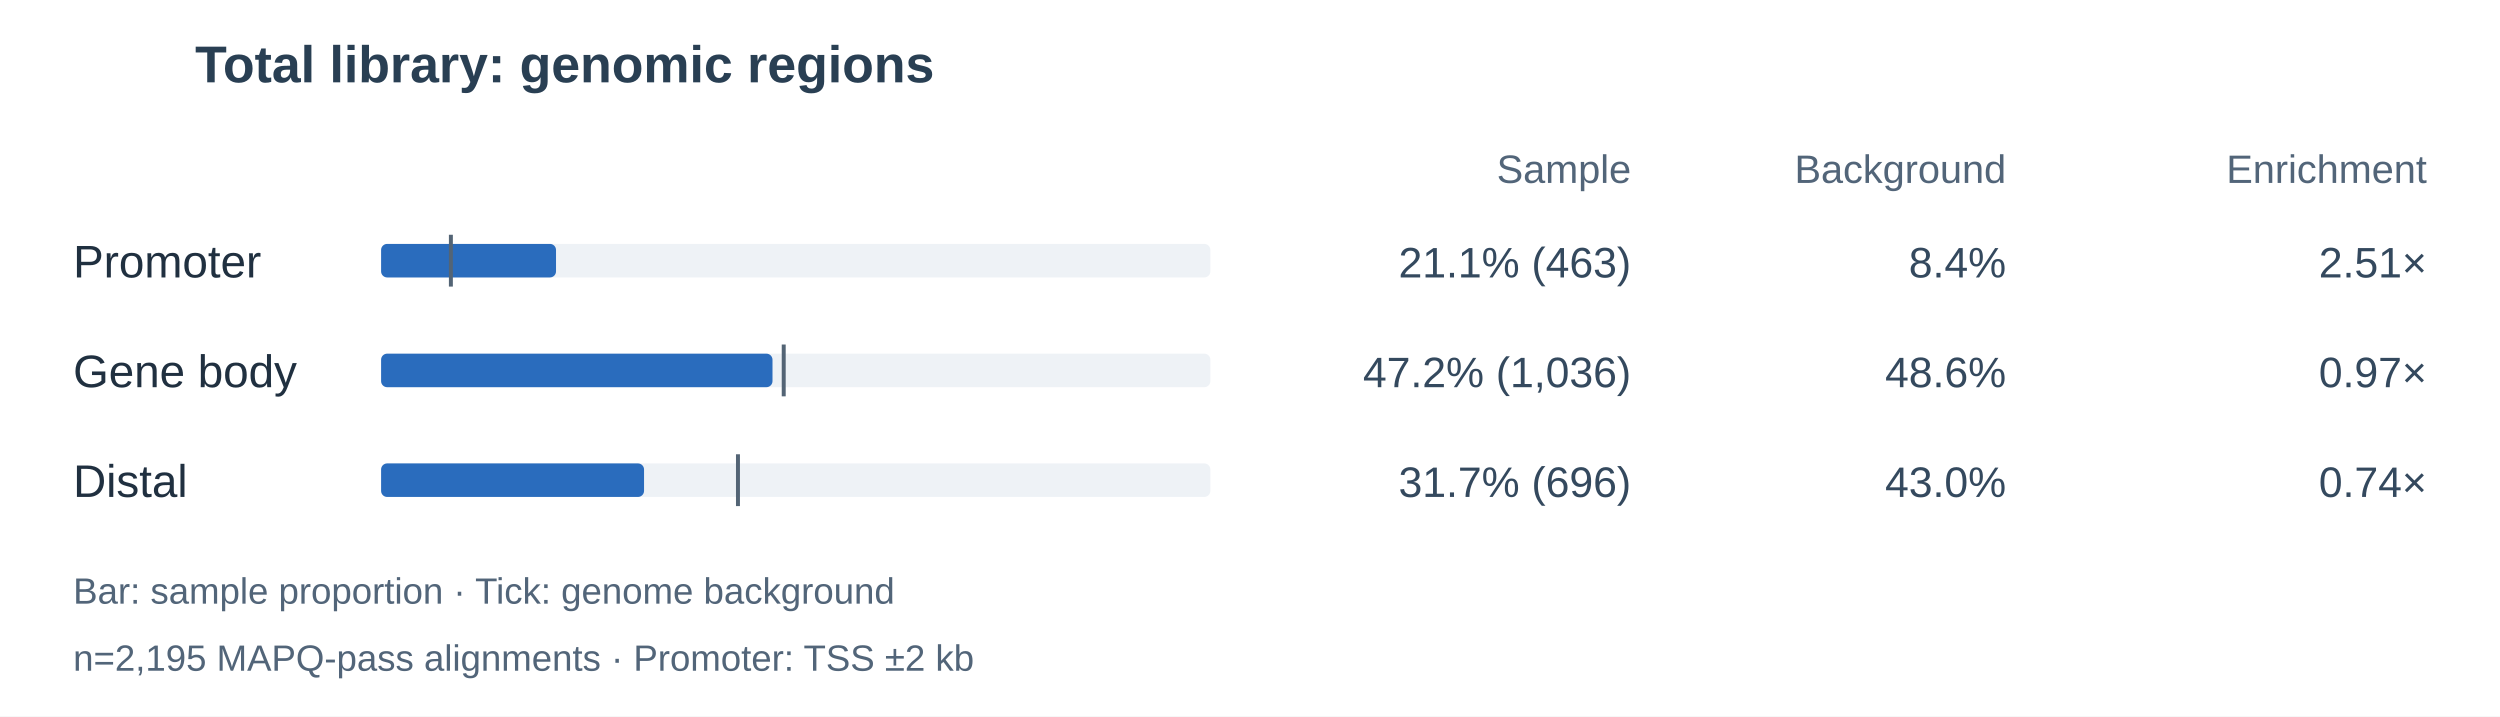
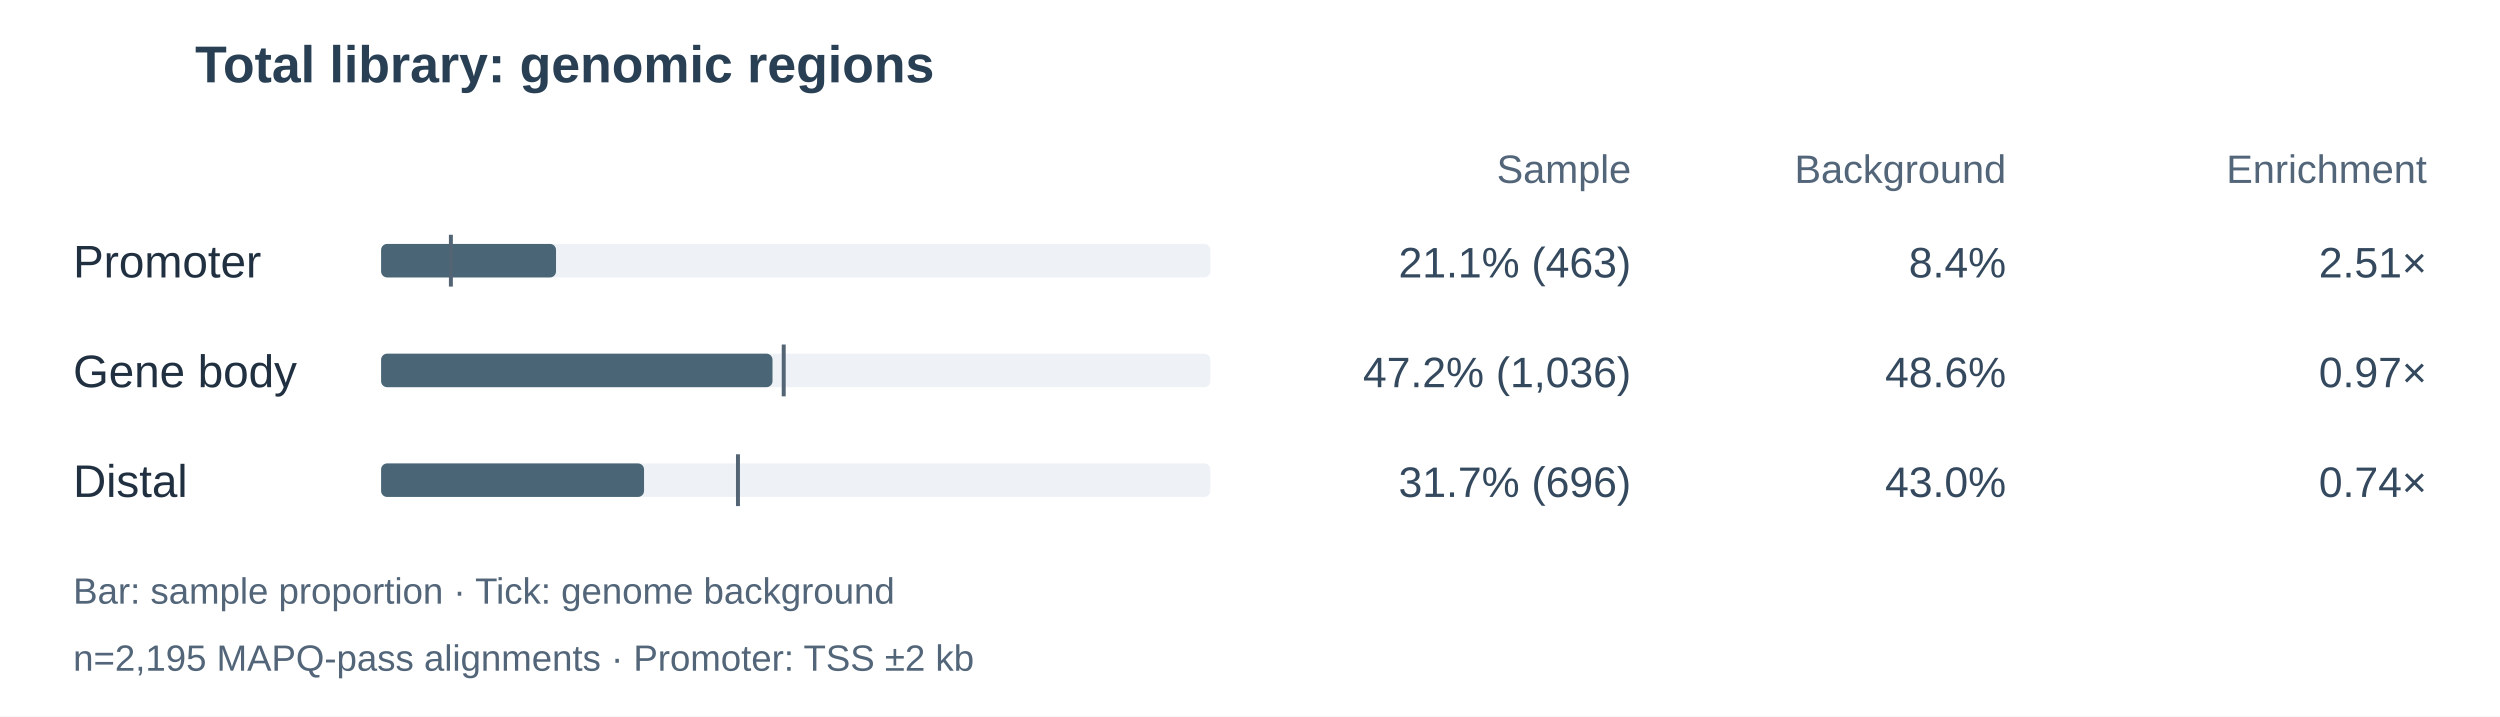
<svg xmlns="http://www.w3.org/2000/svg" viewBox="0 0 820 235" role="img" aria-label="Total library: genomic regions" style="font-family:Arial,Helvetica,sans-serif">
  <rect width="100%" height="100%" fill="white" />
  <text x="64" y="27" font-size="17" fill="#293f53" font-weight="600">Total library: genomic regions</text>
  <text x="535.000" y="60.000" text-anchor="end" font-size="13" fill="#526579">Sample</text>
  <text x="658.000" y="60.000" text-anchor="end" font-size="13" fill="#526579">Background</text>
  <text x="796.000" y="60.000" text-anchor="end" font-size="13" fill="#526579">Enrichment</text>
  <g data-region="promoter_proximal">
    <text x="24.000" y="91.000" text-anchor="start" font-size="15" fill="#203040">Promoter</text>
    <rect x="125" y="80" width="272" height="11" rx="2" fill="#eef2f6" />
-     <rect data-value="0.21093394077448746" x="125" y="80" width="57.374" height="11" rx="2" fill="#2a6cbd" />
+     <rect data-value="0.21093394077448746" x="125" y="80" width="57.374" height="11" rx="2" fill="#496576" />
    <line x1="147.890" x2="147.890" y1="77" y2="94" stroke="#536475" stroke-width="1.3" />
    <text x="535.000" y="91.000" text-anchor="end" font-size="14" fill="#34495e">21.1% (463)</text>
    <text x="658.000" y="91.000" text-anchor="end" font-size="14" fill="#34495e">8.4%</text>
    <text x="796.000" y="91.000" text-anchor="end" font-size="14" fill="#34495e">2.51×</text>
  </g>
  <g data-region="gene_body">
    <text x="24.000" y="127.000" text-anchor="start" font-size="15" fill="#203040">Gene body</text>
    <rect x="125" y="116" width="272" height="11" rx="2" fill="#eef2f6" />
-     <rect data-value="0.47198177676537584" x="125" y="116" width="128.379" height="11" rx="2" fill="#2a6cbd" />
+     <rect data-value="0.47198177676537584" x="125" y="116" width="128.379" height="11" rx="2" fill="#496576" />
    <line x1="257.059" x2="257.059" y1="113" y2="130" stroke="#536475" stroke-width="1.3" />
    <text x="535.000" y="127.000" text-anchor="end" font-size="14" fill="#34495e">47.2% (1,036)</text>
    <text x="658.000" y="127.000" text-anchor="end" font-size="14" fill="#34495e">48.6%</text>
    <text x="796.000" y="127.000" text-anchor="end" font-size="14" fill="#34495e">0.97×</text>
  </g>
  <g data-region="intergenic">
    <text x="24.000" y="163.000" text-anchor="start" font-size="15" fill="#203040">Distal</text>
    <rect x="125" y="152" width="272" height="11" rx="2" fill="#eef2f6" />
-     <rect data-value="0.3170842824601367" x="125" y="152" width="86.247" height="11" rx="2" fill="#2a6cbd" />
+     <rect data-value="0.3170842824601367" x="125" y="152" width="86.247" height="11" rx="2" fill="#496576" />
    <line x1="242.051" x2="242.051" y1="149" y2="166" stroke="#536475" stroke-width="1.3" />
    <text x="535.000" y="163.000" text-anchor="end" font-size="14" fill="#34495e">31.7% (696)</text>
    <text x="658.000" y="163.000" text-anchor="end" font-size="14" fill="#34495e">43.0%</text>
    <text x="796.000" y="163.000" text-anchor="end" font-size="14" fill="#34495e">0.74×</text>
  </g>
  <text x="24.000" y="198.000" text-anchor="start" font-size="12" fill="#526579">Bar: sample proportion · Tick: genome background</text>
  <text x="24.000" y="220.000" text-anchor="start" font-size="12" fill="#526579">n=2,195 MAPQ-pass alignments · Promoter: TSS ±2 kb</text>
</svg>
